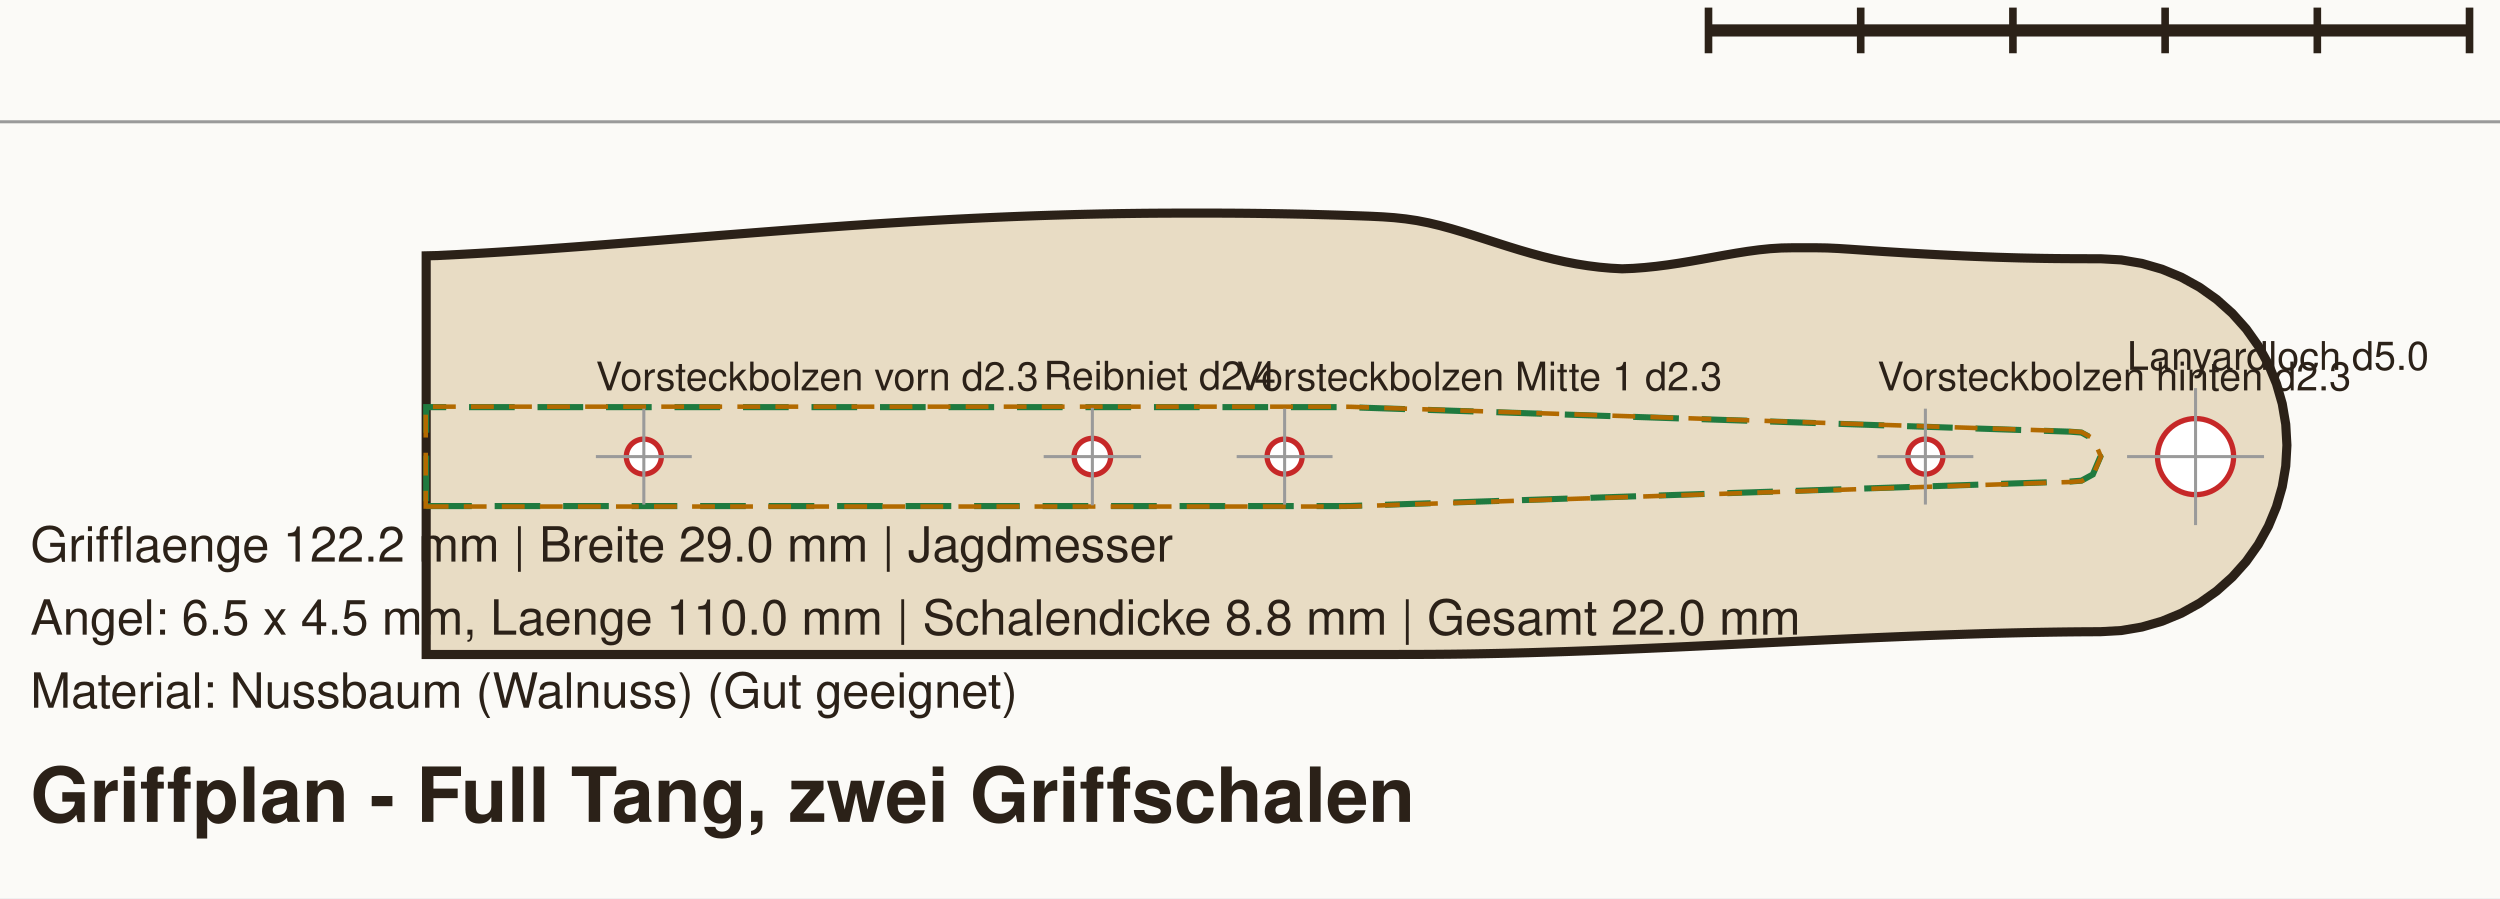
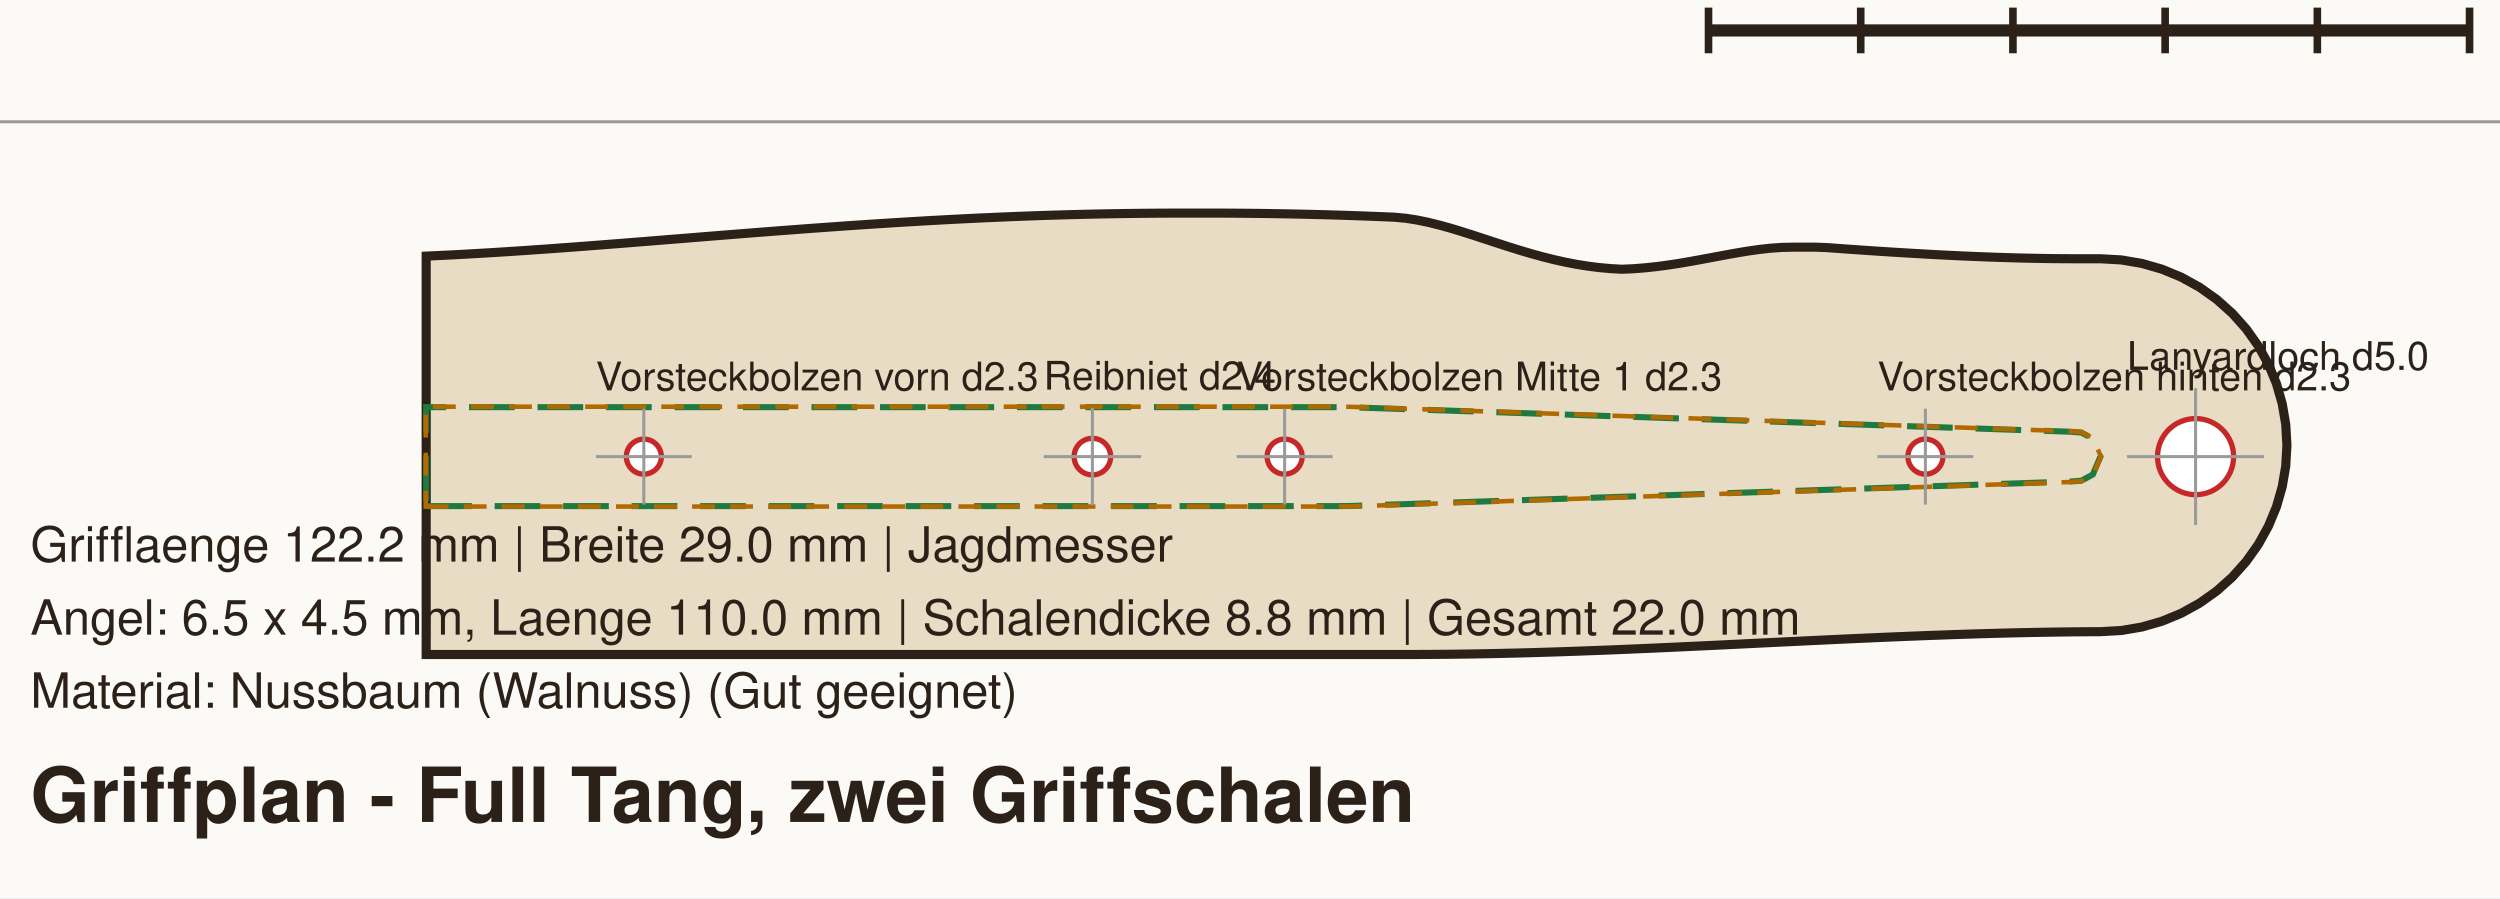
- <svg xmlns="http://www.w3.org/2000/svg" width="164.25mm" height="59.00mm" viewBox="-28.000 -29.998 164.252 58.998">
+ <svg xmlns="http://www.w3.org/2000/svg" width="164.25mm" height="59.00mm" viewBox="-28.000 -30.000 164.251 59.000">
  <style>.out{fill:#e8dcc4;stroke:#2b2118;stroke-width:0.6;}.tang{fill:none;stroke:#1f7a3f;stroke-width:0.4;stroke-dasharray:3 1.5;}.rec{fill:none;stroke:#b26a00;stroke-width:0.3;stroke-dasharray:1.5 1;}.hole{fill:#fff;stroke:#c62828;stroke-width:0.35;}.axis{stroke:#9a9a9a;stroke-width:0.2;}.metal{fill:#cfd6dc;stroke:#37474f;stroke-width:0.5;}text{font-family:Helvetica,Arial,sans-serif;fill:#2b2118;}</style>
-   <rect x="-28.000" y="-29.998" width="164.252" height="58.998" fill="#fbfaf7" />
-   <line class="axis" x1="-28.000" y1="-21.998" x2="136.252" y2="-21.998" />
-   <path class="out" d="M 0.000,-13.192 L 0.000,13.000 L 0.748,13.000 L 1.497,13.000 L 2.245,13.000 L 2.993,13.000 L 3.741,13.000 L 4.490,13.000 L 5.238,13.000 L 5.986,13.000 L 6.735,13.000 L 7.483,13.000 L 8.231,13.000 L 8.980,13.000 L 9.728,13.000 L 10.476,13.000 L 11.224,13.000 L 11.973,13.000 L 12.721,13.000 L 13.469,13.000 L 14.218,13.000 L 14.966,13.000 L 15.714,13.000 L 16.463,13.000 L 17.211,13.000 L 17.959,13.000 L 18.707,13.000 L 19.456,13.000 L 20.204,13.000 L 20.952,13.000 L 21.701,13.000 L 22.449,13.000 L 23.197,13.000 L 23.946,13.000 L 24.694,13.000 L 25.442,13.000 L 26.190,13.000 L 26.939,13.000 L 27.687,13.000 L 28.435,13.000 L 29.184,13.000 L 29.932,13.000 L 30.680,13.000 L 31.429,13.000 L 32.177,13.000 L 32.925,13.000 L 33.673,13.000 L 34.422,13.000 L 35.170,13.000 L 35.918,13.000 L 36.667,13.000 L 37.415,13.000 L 38.163,13.000 L 38.912,13.000 L 39.660,13.000 L 40.408,13.000 L 41.156,13.000 L 41.905,13.000 L 42.653,13.000 L 43.401,13.000 L 44.150,13.000 L 44.898,13.000 L 45.646,13.000 L 46.395,13.000 L 47.143,13.000 L 47.891,13.000 L 48.639,13.000 L 49.388,13.000 L 50.136,13.000 L 50.884,13.000 L 51.633,13.000 L 52.381,13.000 L 53.129,13.000 L 53.878,13.000 L 54.626,13.000 L 55.374,13.000 L 56.122,13.000 L 56.871,13.000 L 57.619,13.000 L 58.367,13.000 L 59.116,13.000 L 59.864,13.000 L 60.612,13.000 L 61.361,13.000 L 62.109,13.000 L 62.857,13.000 L 63.605,13.000 L 64.354,12.999 L 65.102,12.997 L 65.850,12.994 L 66.599,12.989 L 67.347,12.982 L 68.095,12.973 L 68.844,12.962 L 69.592,12.948 L 70.340,12.933 L 71.088,12.917 L 71.837,12.898 L 72.585,12.878 L 73.333,12.856 L 74.082,12.833 L 74.830,12.809 L 75.578,12.783 L 76.327,12.756 L 77.075,12.728 L 77.823,12.699 L 78.571,12.668 L 79.320,12.637 L 80.068,12.605 L 80.816,12.572 L 81.565,12.539 L 82.313,12.505 L 83.061,12.470 L 83.810,12.435 L 84.558,12.399 L 85.306,12.363 L 86.054,12.327 L 86.803,12.291 L 87.551,12.255 L 88.299,12.218 L 89.048,12.182 L 89.796,12.146 L 90.544,12.110 L 91.293,12.074 L 92.041,12.039 L 92.789,12.004 L 93.537,11.970 L 94.286,11.936 L 95.034,11.903 L 95.782,11.871 L 96.531,11.840 L 97.279,11.809 L 98.027,11.780 L 98.776,11.751 L 99.524,11.724 L 100.272,11.698 L 101.020,11.673 L 101.769,11.649 L 102.517,11.627 L 103.265,11.607 L 104.014,11.588 L 104.762,11.571 L 105.510,11.555 L 106.259,11.542 L 107.007,11.530 L 107.755,11.520 L 108.503,11.512 L 109.252,11.507 L 110.000,11.504 L 111.372,11.427 L 112.726,11.197 L 114.047,10.816 L 115.316,10.291 L 116.518,9.626 L 117.639,8.831 L 118.663,7.915 L 119.579,6.891 L 120.374,5.770 L 121.039,4.568 L 121.564,3.299 L 121.945,1.978 L 122.175,0.624 L 122.252,-0.748 L 122.175,-2.120 L 121.945,-3.474 L 121.564,-4.795 L 121.039,-6.064 L 120.374,-7.266 L 119.579,-8.387 L 118.663,-9.411 L 117.639,-10.327 L 116.518,-11.122 L 115.316,-11.787 L 114.047,-12.312 L 112.726,-12.693 L 111.372,-12.923 L 110.000,-13.000 L 109.252,-13.000 L 108.503,-13.002 L 107.755,-13.006 L 107.007,-13.012 L 106.259,-13.022 L 105.510,-13.036 L 104.762,-13.052 L 104.014,-13.073 L 103.265,-13.096 L 102.517,-13.123 L 101.769,-13.152 L 101.020,-13.184 L 100.272,-13.219 L 99.524,-13.256 L 98.776,-13.295 L 98.027,-13.337 L 97.279,-13.380 L 96.531,-13.426 L 95.782,-13.473 L 95.034,-13.522 L 94.286,-13.573 L 93.537,-13.625 L 92.789,-13.673 L 92.041,-13.708 L 91.293,-13.721 L 90.544,-13.721 L 89.796,-13.721 L 89.048,-13.707 L 88.299,-13.661 L 87.551,-13.584 L 86.803,-13.483 L 86.054,-13.365 L 85.306,-13.235 L 84.558,-13.100 L 83.810,-12.964 L 83.061,-12.832 L 82.313,-12.709 L 81.565,-12.597 L 80.816,-12.501 L 80.068,-12.424 L 79.320,-12.367 L 78.571,-12.338 L 77.823,-12.379 L 77.075,-12.446 L 76.327,-12.540 L 75.578,-12.658 L 74.830,-12.801 L 74.082,-12.966 L 73.333,-13.151 L 72.585,-13.355 L 71.837,-13.573 L 71.088,-13.803 L 70.340,-14.041 L 69.592,-14.282 L 68.844,-14.522 L 68.095,-14.755 L 67.347,-14.977 L 66.599,-15.180 L 65.850,-15.359 L 65.102,-15.506 L 64.354,-15.617 L 63.605,-15.698 L 62.857,-15.752 L 62.109,-15.789 L 61.361,-15.817 L 60.612,-15.843 L 59.864,-15.867 L 59.116,-15.888 L 58.367,-15.908 L 57.619,-15.926 L 56.871,-15.942 L 56.122,-15.956 L 55.374,-15.968 L 54.626,-15.978 L 53.878,-15.986 L 53.129,-15.992 L 52.381,-15.996 L 51.633,-15.998 L 50.884,-15.998 L 50.136,-15.998 L 49.388,-15.998 L 48.639,-15.995 L 47.891,-15.991 L 47.143,-15.985 L 46.395,-15.976 L 45.646,-15.966 L 44.898,-15.953 L 44.150,-15.939 L 43.401,-15.922 L 42.653,-15.904 L 41.905,-15.883 L 41.156,-15.861 L 40.408,-15.837 L 39.660,-15.811 L 38.912,-15.783 L 38.163,-15.753 L 37.415,-15.721 L 36.667,-15.688 L 35.918,-15.653 L 35.170,-15.616 L 34.422,-15.578 L 33.673,-15.538 L 32.925,-15.496 L 32.177,-15.453 L 31.429,-15.408 L 30.680,-15.362 L 29.932,-15.315 L 29.184,-15.267 L 28.435,-15.217 L 27.687,-15.166 L 26.939,-15.113 L 26.190,-15.060 L 25.442,-15.006 L 24.694,-14.951 L 23.946,-14.895 L 23.197,-14.838 L 22.449,-14.780 L 21.701,-14.722 L 20.952,-14.663 L 20.204,-14.604 L 19.456,-14.545 L 18.707,-14.485 L 17.959,-14.425 L 17.211,-14.364 L 16.463,-14.304 L 15.714,-14.244 L 14.966,-14.184 L 14.218,-14.124 L 13.469,-14.064 L 12.721,-14.005 L 11.973,-13.946 L 11.224,-13.888 L 10.476,-13.831 L 9.728,-13.775 L 8.980,-13.720 L 8.231,-13.665 L 7.483,-13.612 L 6.735,-13.561 L 5.986,-13.511 L 5.238,-13.462 L 4.490,-13.415 L 3.741,-13.370 L 2.993,-13.327 L 2.245,-13.286 L 1.497,-13.247 L 0.748,-13.210 Z" />
+   <rect x="-28.000" y="-30.000" width="164.251" height="59.000" fill="#fbfaf7" />
+   <line class="axis" x1="-28.000" y1="-22.000" x2="136.251" y2="-22.000" />
+   <path class="out" d="M 0.000,-13.173 L 0.000,13.000 L 0.748,13.000 L 1.497,13.000 L 2.245,13.000 L 2.993,13.000 L 3.741,13.000 L 4.490,13.000 L 5.238,13.000 L 5.986,13.000 L 6.735,13.000 L 7.483,13.000 L 8.231,13.000 L 8.980,13.000 L 9.728,13.000 L 10.476,13.000 L 11.224,13.000 L 11.973,13.000 L 12.721,13.000 L 13.469,13.000 L 14.218,13.000 L 14.966,13.000 L 15.714,13.000 L 16.463,13.000 L 17.211,13.000 L 17.959,13.000 L 18.707,13.000 L 19.456,13.000 L 20.204,13.000 L 20.952,13.000 L 21.701,13.000 L 22.449,13.000 L 23.197,13.000 L 23.946,13.000 L 24.694,13.000 L 25.442,13.000 L 26.190,13.000 L 26.939,13.000 L 27.687,13.000 L 28.435,13.000 L 29.184,13.000 L 29.932,13.000 L 30.680,13.000 L 31.429,13.000 L 32.177,13.000 L 32.925,13.000 L 33.673,13.000 L 34.422,13.000 L 35.170,13.000 L 35.918,13.000 L 36.667,13.000 L 37.415,13.000 L 38.163,13.000 L 38.912,13.000 L 39.660,13.000 L 40.408,13.000 L 41.156,13.000 L 41.905,13.000 L 42.653,13.000 L 43.401,13.000 L 44.150,13.000 L 44.898,13.000 L 45.646,13.000 L 46.395,13.000 L 47.143,13.000 L 47.891,13.000 L 48.639,13.000 L 49.388,13.000 L 50.136,13.000 L 50.884,13.000 L 51.633,13.000 L 52.381,13.000 L 53.129,13.000 L 53.878,13.000 L 54.626,13.000 L 55.374,13.000 L 56.122,13.000 L 56.871,13.000 L 57.619,13.000 L 58.367,13.000 L 59.116,13.000 L 59.864,13.000 L 60.612,13.000 L 61.361,13.000 L 62.109,13.000 L 62.857,13.000 L 63.605,13.000 L 64.354,13.000 L 65.102,12.999 L 65.850,12.996 L 66.599,12.991 L 67.347,12.984 L 68.095,12.975 L 68.844,12.964 L 69.592,12.950 L 70.340,12.935 L 71.088,12.918 L 71.837,12.900 L 72.585,12.880 L 73.333,12.858 L 74.082,12.835 L 74.830,12.810 L 75.578,12.784 L 76.327,12.757 L 77.075,12.729 L 77.823,12.700 L 78.571,12.669 L 79.320,12.638 L 80.068,12.606 L 80.816,12.573 L 81.565,12.539 L 82.313,12.505 L 83.061,12.470 L 83.810,12.435 L 84.558,12.400 L 85.306,12.364 L 86.054,12.328 L 86.803,12.291 L 87.551,12.255 L 88.299,12.218 L 89.048,12.182 L 89.796,12.146 L 90.544,12.110 L 91.293,12.074 L 92.041,12.039 L 92.789,12.004 L 93.537,11.969 L 94.286,11.936 L 95.034,11.903 L 95.782,11.870 L 96.531,11.839 L 97.279,11.808 L 98.027,11.779 L 98.776,11.750 L 99.524,11.723 L 100.272,11.696 L 101.020,11.672 L 101.769,11.648 L 102.517,11.626 L 103.265,11.605 L 104.014,11.586 L 104.762,11.569 L 105.510,11.553 L 106.259,11.540 L 107.007,11.528 L 107.755,11.518 L 108.503,11.510 L 109.252,11.505 L 110.000,11.501 L 111.372,11.424 L 112.726,11.194 L 114.046,10.814 L 115.315,10.288 L 116.518,9.623 L 117.638,8.828 L 118.662,7.913 L 119.578,6.889 L 120.373,5.768 L 121.037,4.566 L 121.563,3.297 L 121.943,1.977 L 122.174,0.622 L 122.251,-0.749 L 122.174,-2.121 L 121.943,-3.475 L 121.563,-4.796 L 121.037,-6.065 L 120.373,-7.267 L 119.578,-8.388 L 118.662,-9.412 L 117.638,-10.327 L 116.518,-11.122 L 115.315,-11.787 L 114.046,-12.313 L 112.726,-12.693 L 111.372,-12.923 L 110.000,-13.000 L 109.252,-13.000 L 108.503,-13.000 L 107.755,-13.002 L 107.007,-13.008 L 106.259,-13.018 L 105.510,-13.032 L 104.762,-13.049 L 104.014,-13.070 L 103.265,-13.093 L 102.517,-13.120 L 101.769,-13.149 L 101.020,-13.181 L 100.272,-13.216 L 99.524,-13.253 L 98.776,-13.293 L 98.027,-13.335 L 97.279,-13.379 L 96.531,-13.424 L 95.782,-13.472 L 95.034,-13.521 L 94.286,-13.572 L 93.537,-13.624 L 92.789,-13.677 L 92.041,-13.732 L 91.293,-13.761 L 90.544,-13.761 L 89.796,-13.761 L 89.048,-13.745 L 88.299,-13.691 L 87.551,-13.607 L 86.803,-13.500 L 86.054,-13.375 L 85.306,-13.240 L 84.558,-13.100 L 83.810,-12.960 L 83.061,-12.824 L 82.313,-12.696 L 81.565,-12.582 L 80.816,-12.483 L 80.068,-12.403 L 79.320,-12.344 L 78.571,-12.311 L 77.823,-12.352 L 77.075,-12.420 L 76.327,-12.514 L 75.578,-12.634 L 74.830,-12.778 L 74.082,-12.945 L 73.333,-13.133 L 72.585,-13.339 L 71.837,-13.561 L 71.088,-13.795 L 70.340,-14.037 L 69.592,-14.283 L 68.844,-14.528 L 68.095,-14.767 L 67.347,-14.995 L 66.599,-15.204 L 65.850,-15.390 L 65.102,-15.544 L 64.354,-15.660 L 63.605,-15.730 L 62.857,-15.762 L 62.109,-15.791 L 61.361,-15.819 L 60.612,-15.845 L 59.864,-15.868 L 59.116,-15.890 L 58.367,-15.910 L 57.619,-15.928 L 56.871,-15.944 L 56.122,-15.958 L 55.374,-15.970 L 54.626,-15.980 L 53.878,-15.988 L 53.129,-15.994 L 52.381,-15.998 L 51.633,-16.000 L 50.884,-16.000 L 50.136,-16.000 L 49.388,-16.000 L 48.639,-15.997 L 47.891,-15.993 L 47.143,-15.987 L 46.395,-15.978 L 45.646,-15.968 L 44.898,-15.955 L 44.150,-15.941 L 43.401,-15.924 L 42.653,-15.906 L 41.905,-15.885 L 41.156,-15.863 L 40.408,-15.839 L 39.660,-15.813 L 38.912,-15.785 L 38.163,-15.755 L 37.415,-15.723 L 36.667,-15.690 L 35.918,-15.655 L 35.170,-15.618 L 34.422,-15.579 L 33.673,-15.539 L 32.925,-15.498 L 32.177,-15.454 L 31.429,-15.410 L 30.680,-15.364 L 29.932,-15.316 L 29.184,-15.268 L 28.435,-15.218 L 27.687,-15.167 L 26.939,-15.114 L 26.190,-15.061 L 25.442,-15.007 L 24.694,-14.952 L 23.946,-14.895 L 23.197,-14.839 L 22.449,-14.781 L 21.701,-14.723 L 20.952,-14.664 L 20.204,-14.605 L 19.456,-14.545 L 18.707,-14.485 L 17.959,-14.425 L 17.211,-14.364 L 16.463,-14.304 L 15.714,-14.244 L 14.966,-14.183 L 14.218,-14.123 L 13.469,-14.064 L 12.721,-14.004 L 11.973,-13.946 L 11.224,-13.888 L 10.476,-13.830 L 9.728,-13.774 L 8.980,-13.719 L 8.231,-13.664 L 7.483,-13.611 L 6.735,-13.559 L 5.986,-13.509 L 5.238,-13.460 L 4.490,-13.413 L 3.741,-13.368 L 2.993,-13.325 L 2.245,-13.283 L 1.497,-13.244 L 0.748,-13.208 Z" />
  <path class="tang" d="M 0.000,3.250 L 0.750,3.250 L 1.500,3.250 L 2.250,3.250 L 3.000,3.250 L 3.750,3.250 L 4.500,3.250 L 5.250,3.250 L 6.000,3.250 L 6.750,3.250 L 7.500,3.250 L 8.250,3.250 L 9.000,3.250 L 9.750,3.250 L 10.500,3.250 L 11.250,3.250 L 12.000,3.250 L 12.750,3.250 L 13.500,3.250 L 14.250,3.250 L 15.000,3.250 L 15.750,3.250 L 16.500,3.250 L 17.250,3.250 L 18.000,3.250 L 18.750,3.250 L 19.500,3.250 L 20.250,3.250 L 21.000,3.250 L 21.750,3.250 L 22.500,3.250 L 23.250,3.250 L 24.000,3.250 L 24.750,3.250 L 25.500,3.250 L 26.250,3.250 L 27.000,3.250 L 27.750,3.250 L 28.500,3.250 L 29.250,3.250 L 30.000,3.250 L 30.750,3.250 L 31.500,3.250 L 32.250,3.250 L 33.000,3.250 L 33.750,3.250 L 34.500,3.250 L 35.250,3.250 L 36.000,3.250 L 36.750,3.250 L 37.500,3.250 L 38.250,3.250 L 39.000,3.250 L 39.750,3.250 L 40.500,3.250 L 41.250,3.250 L 42.000,3.250 L 42.750,3.250 L 43.500,3.250 L 44.250,3.250 L 45.000,3.250 L 45.750,3.250 L 46.500,3.250 L 47.250,3.250 L 48.000,3.250 L 48.750,3.250 L 49.500,3.250 L 50.250,3.250 L 51.000,3.250 L 51.750,3.250 L 52.500,3.250 L 53.250,3.250 L 54.000,3.250 L 54.750,3.250 L 55.500,3.250 L 56.250,3.250 L 57.000,3.250 L 57.750,3.250 L 58.500,3.250 L 59.250,3.250 L 60.000,3.250 L 60.750,3.242 L 61.500,3.216 L 62.250,3.191 L 63.000,3.165 L 63.750,3.140 L 64.500,3.114 L 65.250,3.089 L 66.000,3.063 L 66.750,3.038 L 67.500,3.012 L 68.250,2.987 L 69.000,2.961 L 69.750,2.936 L 70.500,2.911 L 71.250,2.885 L 72.000,2.860 L 72.750,2.834 L 73.500,2.809 L 74.250,2.783 L 75.000,2.758 L 75.750,2.732 L 76.500,2.707 L 77.250,2.681 L 78.000,2.656 L 78.750,2.631 L 79.500,2.605 L 80.250,2.580 L 81.000,2.554 L 81.750,2.529 L 82.500,2.503 L 83.250,2.478 L 84.000,2.452 L 84.750,2.427 L 85.500,2.401 L 86.250,2.376 L 87.000,2.351 L 87.750,2.325 L 88.500,2.300 L 89.250,2.274 L 90.000,2.249 L 90.750,2.223 L 91.500,2.198 L 92.250,2.172 L 93.000,2.147 L 93.750,2.121 L 94.500,2.096 L 95.250,2.070 L 96.000,2.045 L 96.750,2.020 L 97.500,1.994 L 98.250,1.969 L 99.000,1.943 L 99.750,1.918 L 100.500,1.892 L 101.250,1.867 L 102.000,1.841 L 102.750,1.816 L 103.500,1.790 L 104.250,1.765 L 105.000,1.740 L 105.750,1.714 L 106.500,1.689 L 107.250,1.663 L 108.000,1.638 L 108.750,1.581 L 109.500,1.173 L 110.000,0.000 L 109.500,-1.173 L 108.750,-1.581 L 108.000,-1.638 L 107.250,-1.663 L 106.500,-1.689 L 105.750,-1.714 L 105.000,-1.740 L 104.250,-1.765 L 103.500,-1.790 L 102.750,-1.816 L 102.000,-1.841 L 101.250,-1.867 L 100.500,-1.892 L 99.750,-1.918 L 99.000,-1.943 L 98.250,-1.969 L 97.500,-1.994 L 96.750,-2.020 L 96.000,-2.045 L 95.250,-2.070 L 94.500,-2.096 L 93.750,-2.121 L 93.000,-2.147 L 92.250,-2.172 L 91.500,-2.198 L 90.750,-2.223 L 90.000,-2.249 L 89.250,-2.274 L 88.500,-2.300 L 87.750,-2.325 L 87.000,-2.351 L 86.250,-2.376 L 85.500,-2.401 L 84.750,-2.427 L 84.000,-2.452 L 83.250,-2.478 L 82.500,-2.503 L 81.750,-2.529 L 81.000,-2.554 L 80.250,-2.580 L 79.500,-2.605 L 78.750,-2.631 L 78.000,-2.656 L 77.250,-2.681 L 76.500,-2.707 L 75.750,-2.732 L 75.000,-2.758 L 74.250,-2.783 L 73.500,-2.809 L 72.750,-2.834 L 72.000,-2.860 L 71.250,-2.885 L 70.500,-2.911 L 69.750,-2.936 L 69.000,-2.961 L 68.250,-2.987 L 67.500,-3.012 L 66.750,-3.038 L 66.000,-3.063 L 65.250,-3.089 L 64.500,-3.114 L 63.750,-3.140 L 63.000,-3.165 L 62.250,-3.191 L 61.500,-3.216 L 60.750,-3.242 L 60.000,-3.250 L 59.250,-3.250 L 58.500,-3.250 L 57.750,-3.250 L 57.000,-3.250 L 56.250,-3.250 L 55.500,-3.250 L 54.750,-3.250 L 54.000,-3.250 L 53.250,-3.250 L 52.500,-3.250 L 51.750,-3.250 L 51.000,-3.250 L 50.250,-3.250 L 49.500,-3.250 L 48.750,-3.250 L 48.000,-3.250 L 47.250,-3.250 L 46.500,-3.250 L 45.750,-3.250 L 45.000,-3.250 L 44.250,-3.250 L 43.500,-3.250 L 42.750,-3.250 L 42.000,-3.250 L 41.250,-3.250 L 40.500,-3.250 L 39.750,-3.250 L 39.000,-3.250 L 38.250,-3.250 L 37.500,-3.250 L 36.750,-3.250 L 36.000,-3.250 L 35.250,-3.250 L 34.500,-3.250 L 33.750,-3.250 L 33.000,-3.250 L 32.250,-3.250 L 31.500,-3.250 L 30.750,-3.250 L 30.000,-3.250 L 29.250,-3.250 L 28.500,-3.250 L 27.750,-3.250 L 27.000,-3.250 L 26.250,-3.250 L 25.500,-3.250 L 24.750,-3.250 L 24.000,-3.250 L 23.250,-3.250 L 22.500,-3.250 L 21.750,-3.250 L 21.000,-3.250 L 20.250,-3.250 L 19.500,-3.250 L 18.750,-3.250 L 18.000,-3.250 L 17.250,-3.250 L 16.500,-3.250 L 15.750,-3.250 L 15.000,-3.250 L 14.250,-3.250 L 13.500,-3.250 L 12.750,-3.250 L 12.000,-3.250 L 11.250,-3.250 L 10.500,-3.250 L 9.750,-3.250 L 9.000,-3.250 L 8.250,-3.250 L 7.500,-3.250 L 6.750,-3.250 L 6.000,-3.250 L 5.250,-3.250 L 4.500,-3.250 L 3.750,-3.250 L 3.000,-3.250 L 2.250,-3.250 L 1.500,-3.250 L 0.750,-3.250 L 0.000,-3.250 Z" />
  <path class="rec" d="M -0.030,3.280 L 0.750,3.280 L 1.500,3.280 L 2.250,3.280 L 3.000,3.280 L 3.750,3.280 L 4.500,3.280 L 5.250,3.280 L 6.000,3.280 L 6.750,3.280 L 7.500,3.280 L 8.250,3.280 L 9.000,3.280 L 9.750,3.280 L 10.500,3.280 L 11.250,3.280 L 12.000,3.280 L 12.750,3.280 L 13.500,3.280 L 14.250,3.280 L 15.000,3.280 L 15.750,3.280 L 16.500,3.280 L 17.250,3.280 L 18.000,3.280 L 18.750,3.280 L 19.500,3.280 L 20.250,3.280 L 21.000,3.280 L 21.750,3.280 L 22.500,3.280 L 23.250,3.280 L 24.000,3.280 L 24.750,3.280 L 25.500,3.280 L 26.250,3.280 L 27.000,3.280 L 27.750,3.280 L 28.500,3.280 L 29.250,3.280 L 30.000,3.280 L 30.750,3.280 L 31.500,3.280 L 32.250,3.280 L 33.000,3.280 L 33.750,3.280 L 34.500,3.280 L 35.250,3.280 L 36.000,3.280 L 36.750,3.280 L 37.500,3.280 L 38.250,3.280 L 39.000,3.280 L 39.750,3.280 L 40.500,3.280 L 41.250,3.280 L 42.000,3.280 L 42.750,3.280 L 43.500,3.280 L 44.250,3.280 L 45.000,3.280 L 45.750,3.280 L 46.500,3.280 L 47.250,3.280 L 48.000,3.280 L 48.750,3.280 L 49.500,3.280 L 50.250,3.280 L 51.000,3.280 L 51.750,3.280 L 52.500,3.280 L 53.250,3.280 L 54.000,3.280 L 54.750,3.280 L 55.500,3.280 L 56.250,3.280 L 57.000,3.280 L 57.750,3.280 L 58.500,3.280 L 59.250,3.280 L 60.000,3.280 L 60.751,3.272 L 61.501,3.246 L 62.251,3.221 L 63.001,3.195 L 63.751,3.170 L 64.501,3.144 L 65.251,3.119 L 66.001,3.093 L 66.751,3.068 L 67.501,3.042 L 68.251,3.017 L 69.001,2.991 L 69.751,2.966 L 70.501,2.941 L 71.251,2.915 L 72.001,2.890 L 72.751,2.864 L 73.501,2.839 L 74.251,2.813 L 75.001,2.788 L 75.751,2.762 L 76.501,2.737 L 77.251,2.711 L 78.001,2.686 L 78.751,2.661 L 79.501,2.635 L 80.251,2.610 L 81.001,2.584 L 81.751,2.559 L 82.501,2.533 L 83.251,2.508 L 84.001,2.482 L 84.751,2.457 L 85.501,2.431 L 86.251,2.406 L 87.001,2.381 L 87.751,2.355 L 88.501,2.330 L 89.251,2.304 L 90.001,2.279 L 90.751,2.253 L 91.501,2.228 L 92.251,2.202 L 93.001,2.177 L 93.751,2.151 L 94.501,2.126 L 95.251,2.100 L 96.001,2.075 L 96.751,2.050 L 97.501,2.024 L 98.251,1.999 L 99.001,1.973 L 99.751,1.948 L 100.501,1.922 L 101.251,1.897 L 102.001,1.871 L 102.751,1.846 L 103.501,1.820 L 104.251,1.795 L 105.001,1.770 L 105.751,1.744 L 106.501,1.719 L 107.251,1.693 L 108.002,1.668 L 108.759,1.611 L 109.524,1.194 L 110.033,0.000 L 109.524,-1.194 L 108.759,-1.611 L 108.002,-1.668 L 107.251,-1.693 L 106.501,-1.719 L 105.751,-1.744 L 105.001,-1.770 L 104.251,-1.795 L 103.501,-1.820 L 102.751,-1.846 L 102.001,-1.871 L 101.251,-1.897 L 100.501,-1.922 L 99.751,-1.948 L 99.001,-1.973 L 98.251,-1.999 L 97.501,-2.024 L 96.751,-2.050 L 96.001,-2.075 L 95.251,-2.100 L 94.501,-2.126 L 93.751,-2.151 L 93.001,-2.177 L 92.251,-2.202 L 91.501,-2.228 L 90.751,-2.253 L 90.001,-2.279 L 89.251,-2.304 L 88.501,-2.330 L 87.751,-2.355 L 87.001,-2.381 L 86.251,-2.406 L 85.501,-2.431 L 84.751,-2.457 L 84.001,-2.482 L 83.251,-2.508 L 82.501,-2.533 L 81.751,-2.559 L 81.001,-2.584 L 80.251,-2.610 L 79.501,-2.635 L 78.751,-2.661 L 78.001,-2.686 L 77.251,-2.711 L 76.501,-2.737 L 75.751,-2.762 L 75.001,-2.788 L 74.251,-2.813 L 73.501,-2.839 L 72.751,-2.864 L 72.001,-2.890 L 71.251,-2.915 L 70.501,-2.941 L 69.751,-2.966 L 69.001,-2.991 L 68.251,-3.017 L 67.501,-3.042 L 66.751,-3.068 L 66.001,-3.093 L 65.251,-3.119 L 64.501,-3.144 L 63.751,-3.170 L 63.001,-3.195 L 62.251,-3.221 L 61.501,-3.246 L 60.751,-3.272 L 60.000,-3.280 L 59.250,-3.280 L 58.500,-3.280 L 57.750,-3.280 L 57.000,-3.280 L 56.250,-3.280 L 55.500,-3.280 L 54.750,-3.280 L 54.000,-3.280 L 53.250,-3.280 L 52.500,-3.280 L 51.750,-3.280 L 51.000,-3.280 L 50.250,-3.280 L 49.500,-3.280 L 48.750,-3.280 L 48.000,-3.280 L 47.250,-3.280 L 46.500,-3.280 L 45.750,-3.280 L 45.000,-3.280 L 44.250,-3.280 L 43.500,-3.280 L 42.750,-3.280 L 42.000,-3.280 L 41.250,-3.280 L 40.500,-3.280 L 39.750,-3.280 L 39.000,-3.280 L 38.250,-3.280 L 37.500,-3.280 L 36.750,-3.280 L 36.000,-3.280 L 35.250,-3.280 L 34.500,-3.280 L 33.750,-3.280 L 33.000,-3.280 L 32.250,-3.280 L 31.500,-3.280 L 30.750,-3.280 L 30.000,-3.280 L 29.250,-3.280 L 28.500,-3.280 L 27.750,-3.280 L 27.000,-3.280 L 26.250,-3.280 L 25.500,-3.280 L 24.750,-3.280 L 24.000,-3.280 L 23.250,-3.280 L 22.500,-3.280 L 21.750,-3.280 L 21.000,-3.280 L 20.250,-3.280 L 19.500,-3.280 L 18.750,-3.280 L 18.000,-3.280 L 17.250,-3.280 L 16.500,-3.280 L 15.750,-3.280 L 15.000,-3.280 L 14.250,-3.280 L 13.500,-3.280 L 12.750,-3.280 L 12.000,-3.280 L 11.250,-3.280 L 10.500,-3.280 L 9.750,-3.280 L 9.000,-3.280 L 8.250,-3.280 L 7.500,-3.280 L 6.750,-3.280 L 6.000,-3.280 L 5.250,-3.280 L 4.500,-3.280 L 3.750,-3.280 L 3.000,-3.280 L 2.250,-3.280 L 1.500,-3.280 L 0.750,-3.280 L -0.030,-3.280 Z" />
  <circle class="hole" cx="14.300" cy="0.000" r="1.150" />
  <line class="axis" x1="11.150" y1="0.000" x2="17.450" y2="0.000" />
  <line class="axis" x1="14.300" y1="-3.150" x2="14.300" y2="3.150" />
  <text x="11.150" y="-4.350" font-size="2.6">Vorsteckbolzen vorn d2.3</text>
  <circle class="hole" cx="56.400" cy="0.000" r="1.150" />
  <line class="axis" x1="53.250" y1="0.000" x2="59.550" y2="0.000" />
  <line class="axis" x1="56.400" y1="-3.150" x2="56.400" y2="3.150" />
  <text x="53.250" y="-4.350" font-size="2.6">Vorsteckbolzen Mitte 1 d2.3</text>
  <circle class="hole" cx="98.500" cy="0.000" r="1.150" />
  <line class="axis" x1="95.350" y1="0.000" x2="101.650" y2="0.000" />
  <line class="axis" x1="98.500" y1="-3.150" x2="98.500" y2="3.150" />
  <text x="95.350" y="-4.350" font-size="2.6">Vorsteckbolzen hinten d2.3</text>
  <circle class="hole" cx="43.770" cy="0.000" r="1.200" />
  <line class="axis" x1="40.570" y1="0.000" x2="46.970" y2="0.000" />
  <line class="axis" x1="43.770" y1="-3.200" x2="43.770" y2="3.200" />
  <text x="40.570" y="-4.400" font-size="2.6">Reibniet d2.4</text>
  <circle class="hole" cx="116.250" cy="0.000" r="2.500" />
  <line class="axis" x1="111.750" y1="0.000" x2="120.750" y2="0.000" />
  <line class="axis" x1="116.250" y1="-4.500" x2="116.250" y2="4.500" />
  <text x="111.750" y="-5.700" font-size="2.6">Lanyardloch d5.0</text>
  <text x="-26.000" y="24.000" font-size="5.0" font-weight="bold">Griffplan - Full Tang, zwei Griffschalen</text>
  <text x="-26.000" y="16.500" font-size="3.2" font-weight="normal">Material: Nussbaum (Walnuss) (Gut geeignet)</text>
  <text x="-26.000" y="11.700" font-size="3.2" font-weight="normal">Angel: 6.5 x 4.5 mm, Laenge 110.0 mm | Schalendicke 8.8 mm | Gesamt 22.0 mm</text>
  <text x="-26.000" y="6.900" font-size="3.2" font-weight="normal">Grifflaenge 122.2 mm | Breite 29.0 mm | Jagdmesser</text>
  <line x1="84.25" y1="-28.00" x2="134.25" y2="-28.00" stroke="#2b2118" stroke-width="0.8" />
  <line x1="84.25" y1="-29.50" x2="84.25" y2="-26.50" stroke="#2b2118" stroke-width="0.5" />
  <line x1="94.25" y1="-29.50" x2="94.25" y2="-26.50" stroke="#2b2118" stroke-width="0.5" />
  <line x1="104.25" y1="-29.50" x2="104.25" y2="-26.50" stroke="#2b2118" stroke-width="0.5" />
  <line x1="114.25" y1="-29.50" x2="114.25" y2="-26.50" stroke="#2b2118" stroke-width="0.5" />
  <line x1="124.25" y1="-29.50" x2="124.25" y2="-26.50" stroke="#2b2118" stroke-width="0.5" />
  <line x1="134.25" y1="-29.50" x2="134.25" y2="-26.50" stroke="#2b2118" stroke-width="0.5" />
  <text x="84.25" y="-32.00" font-size="3">50 mm</text>
</svg>
